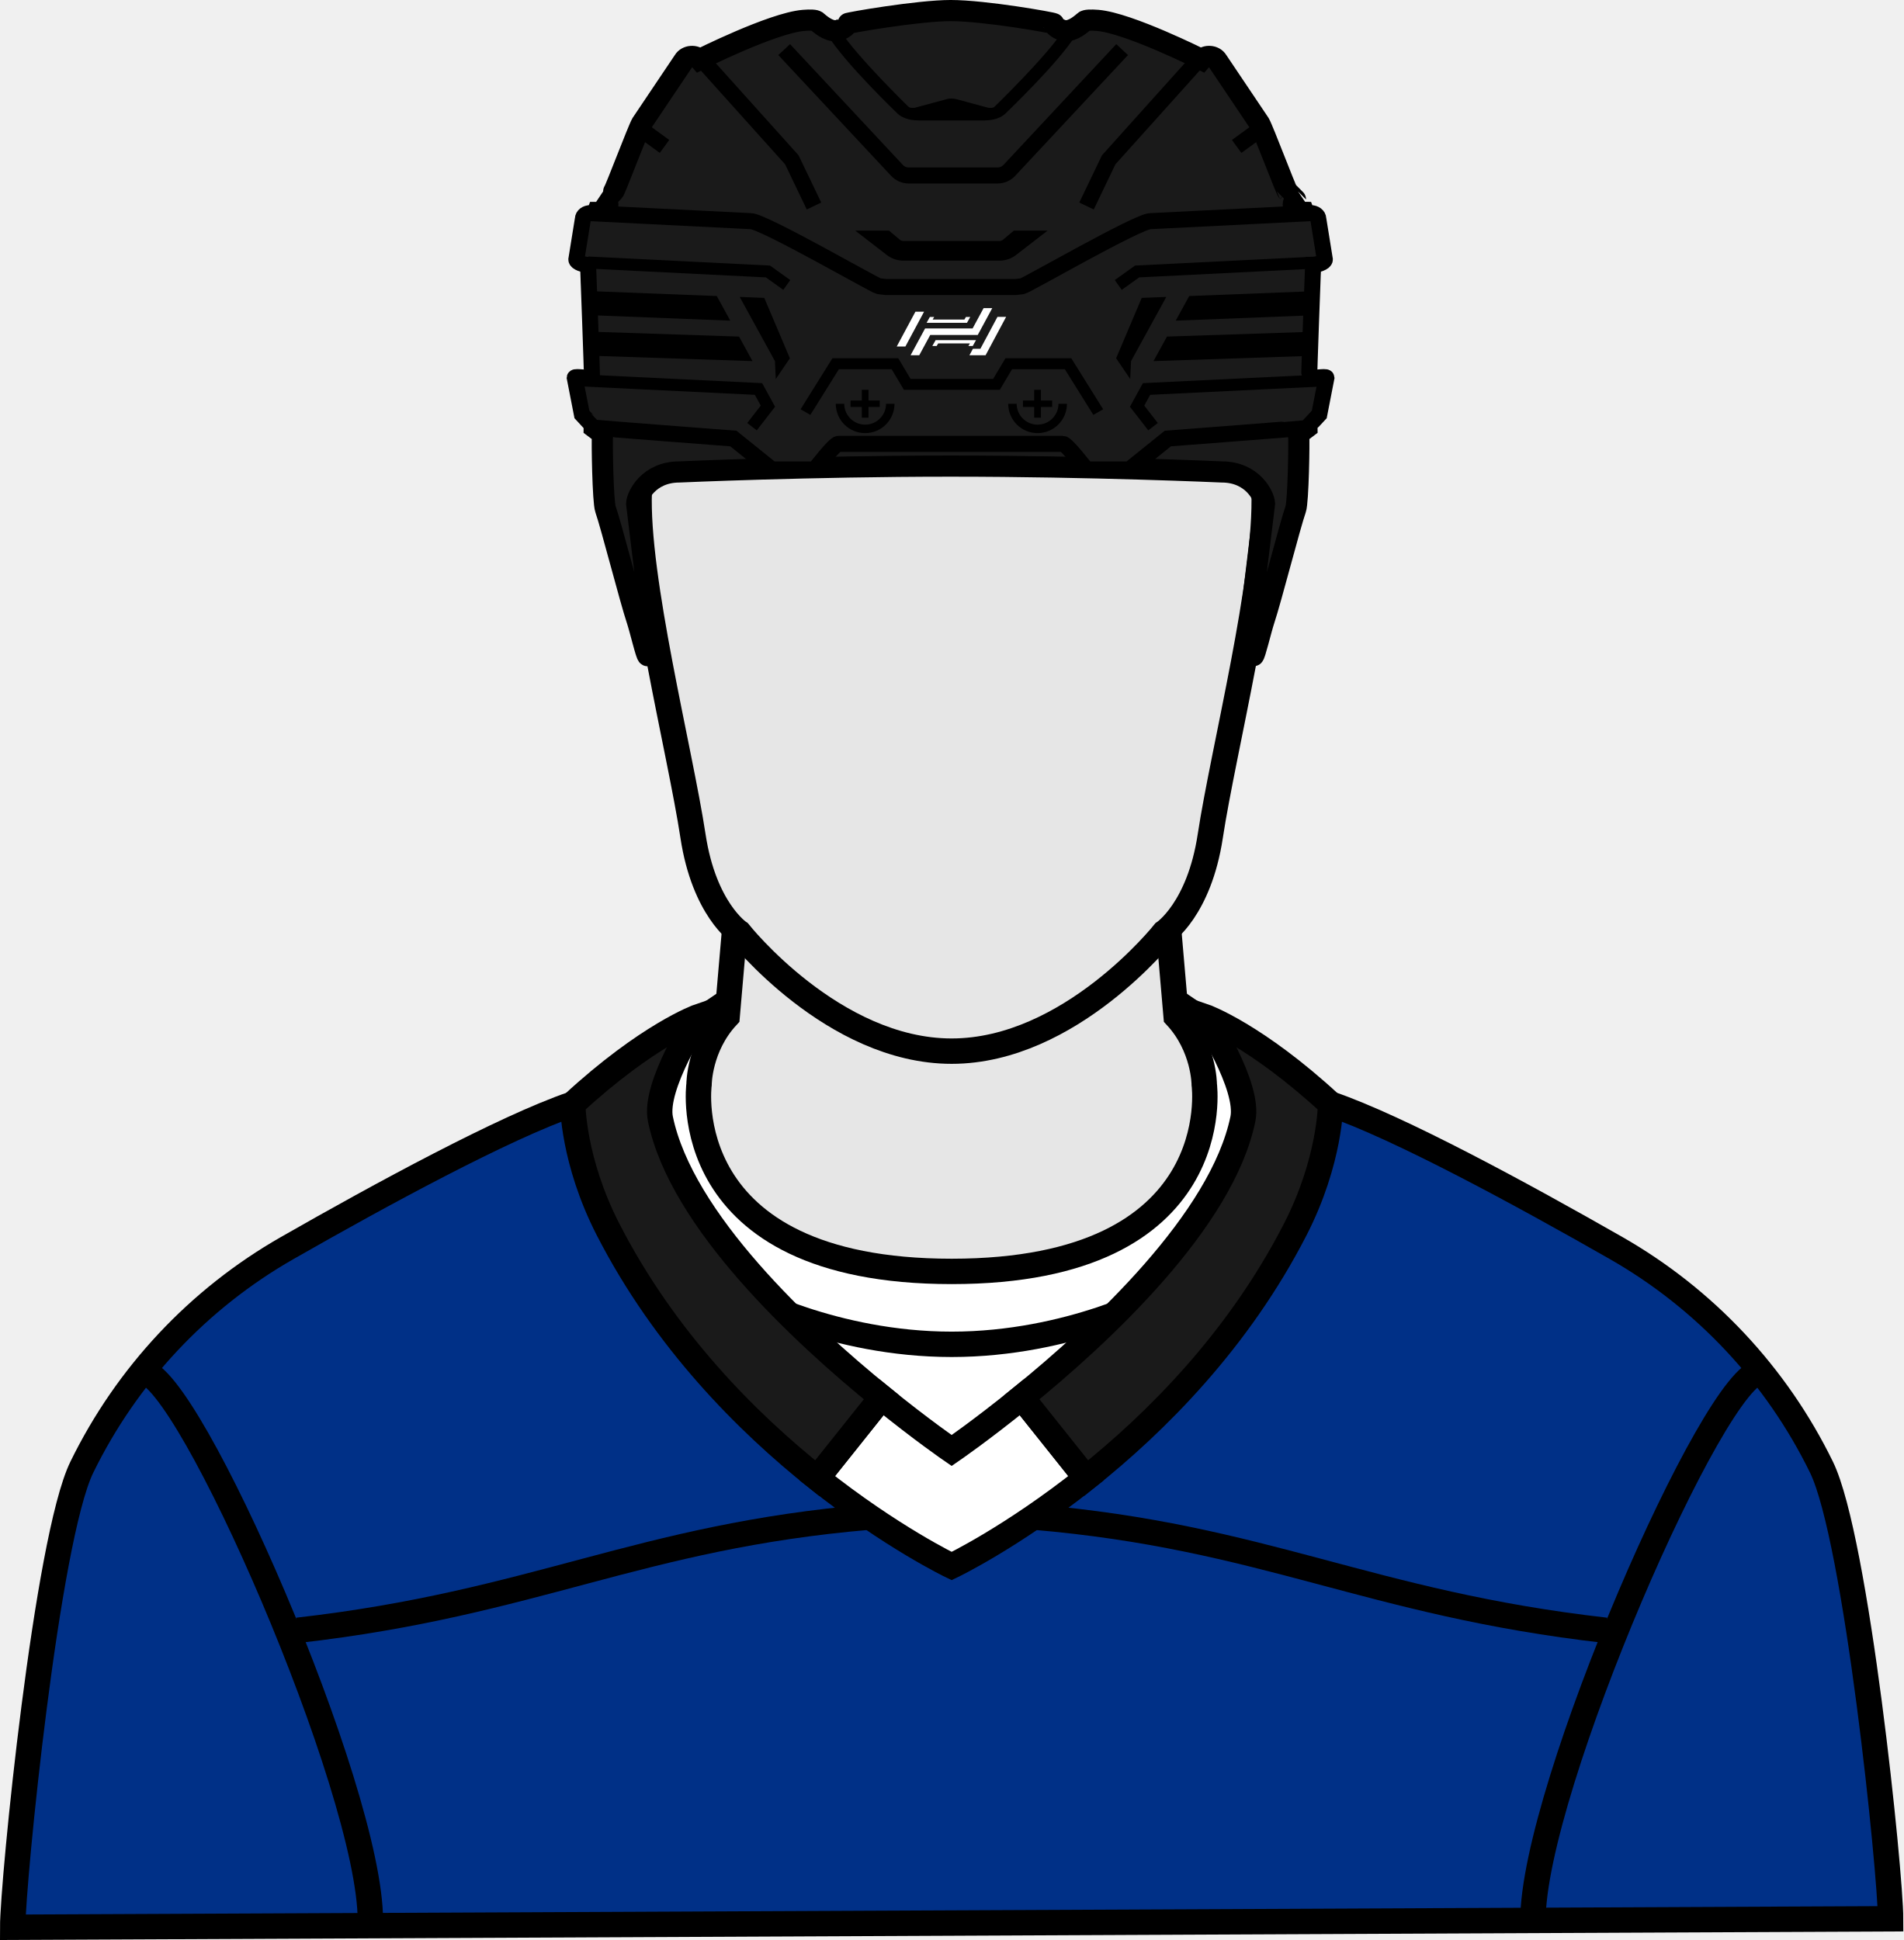
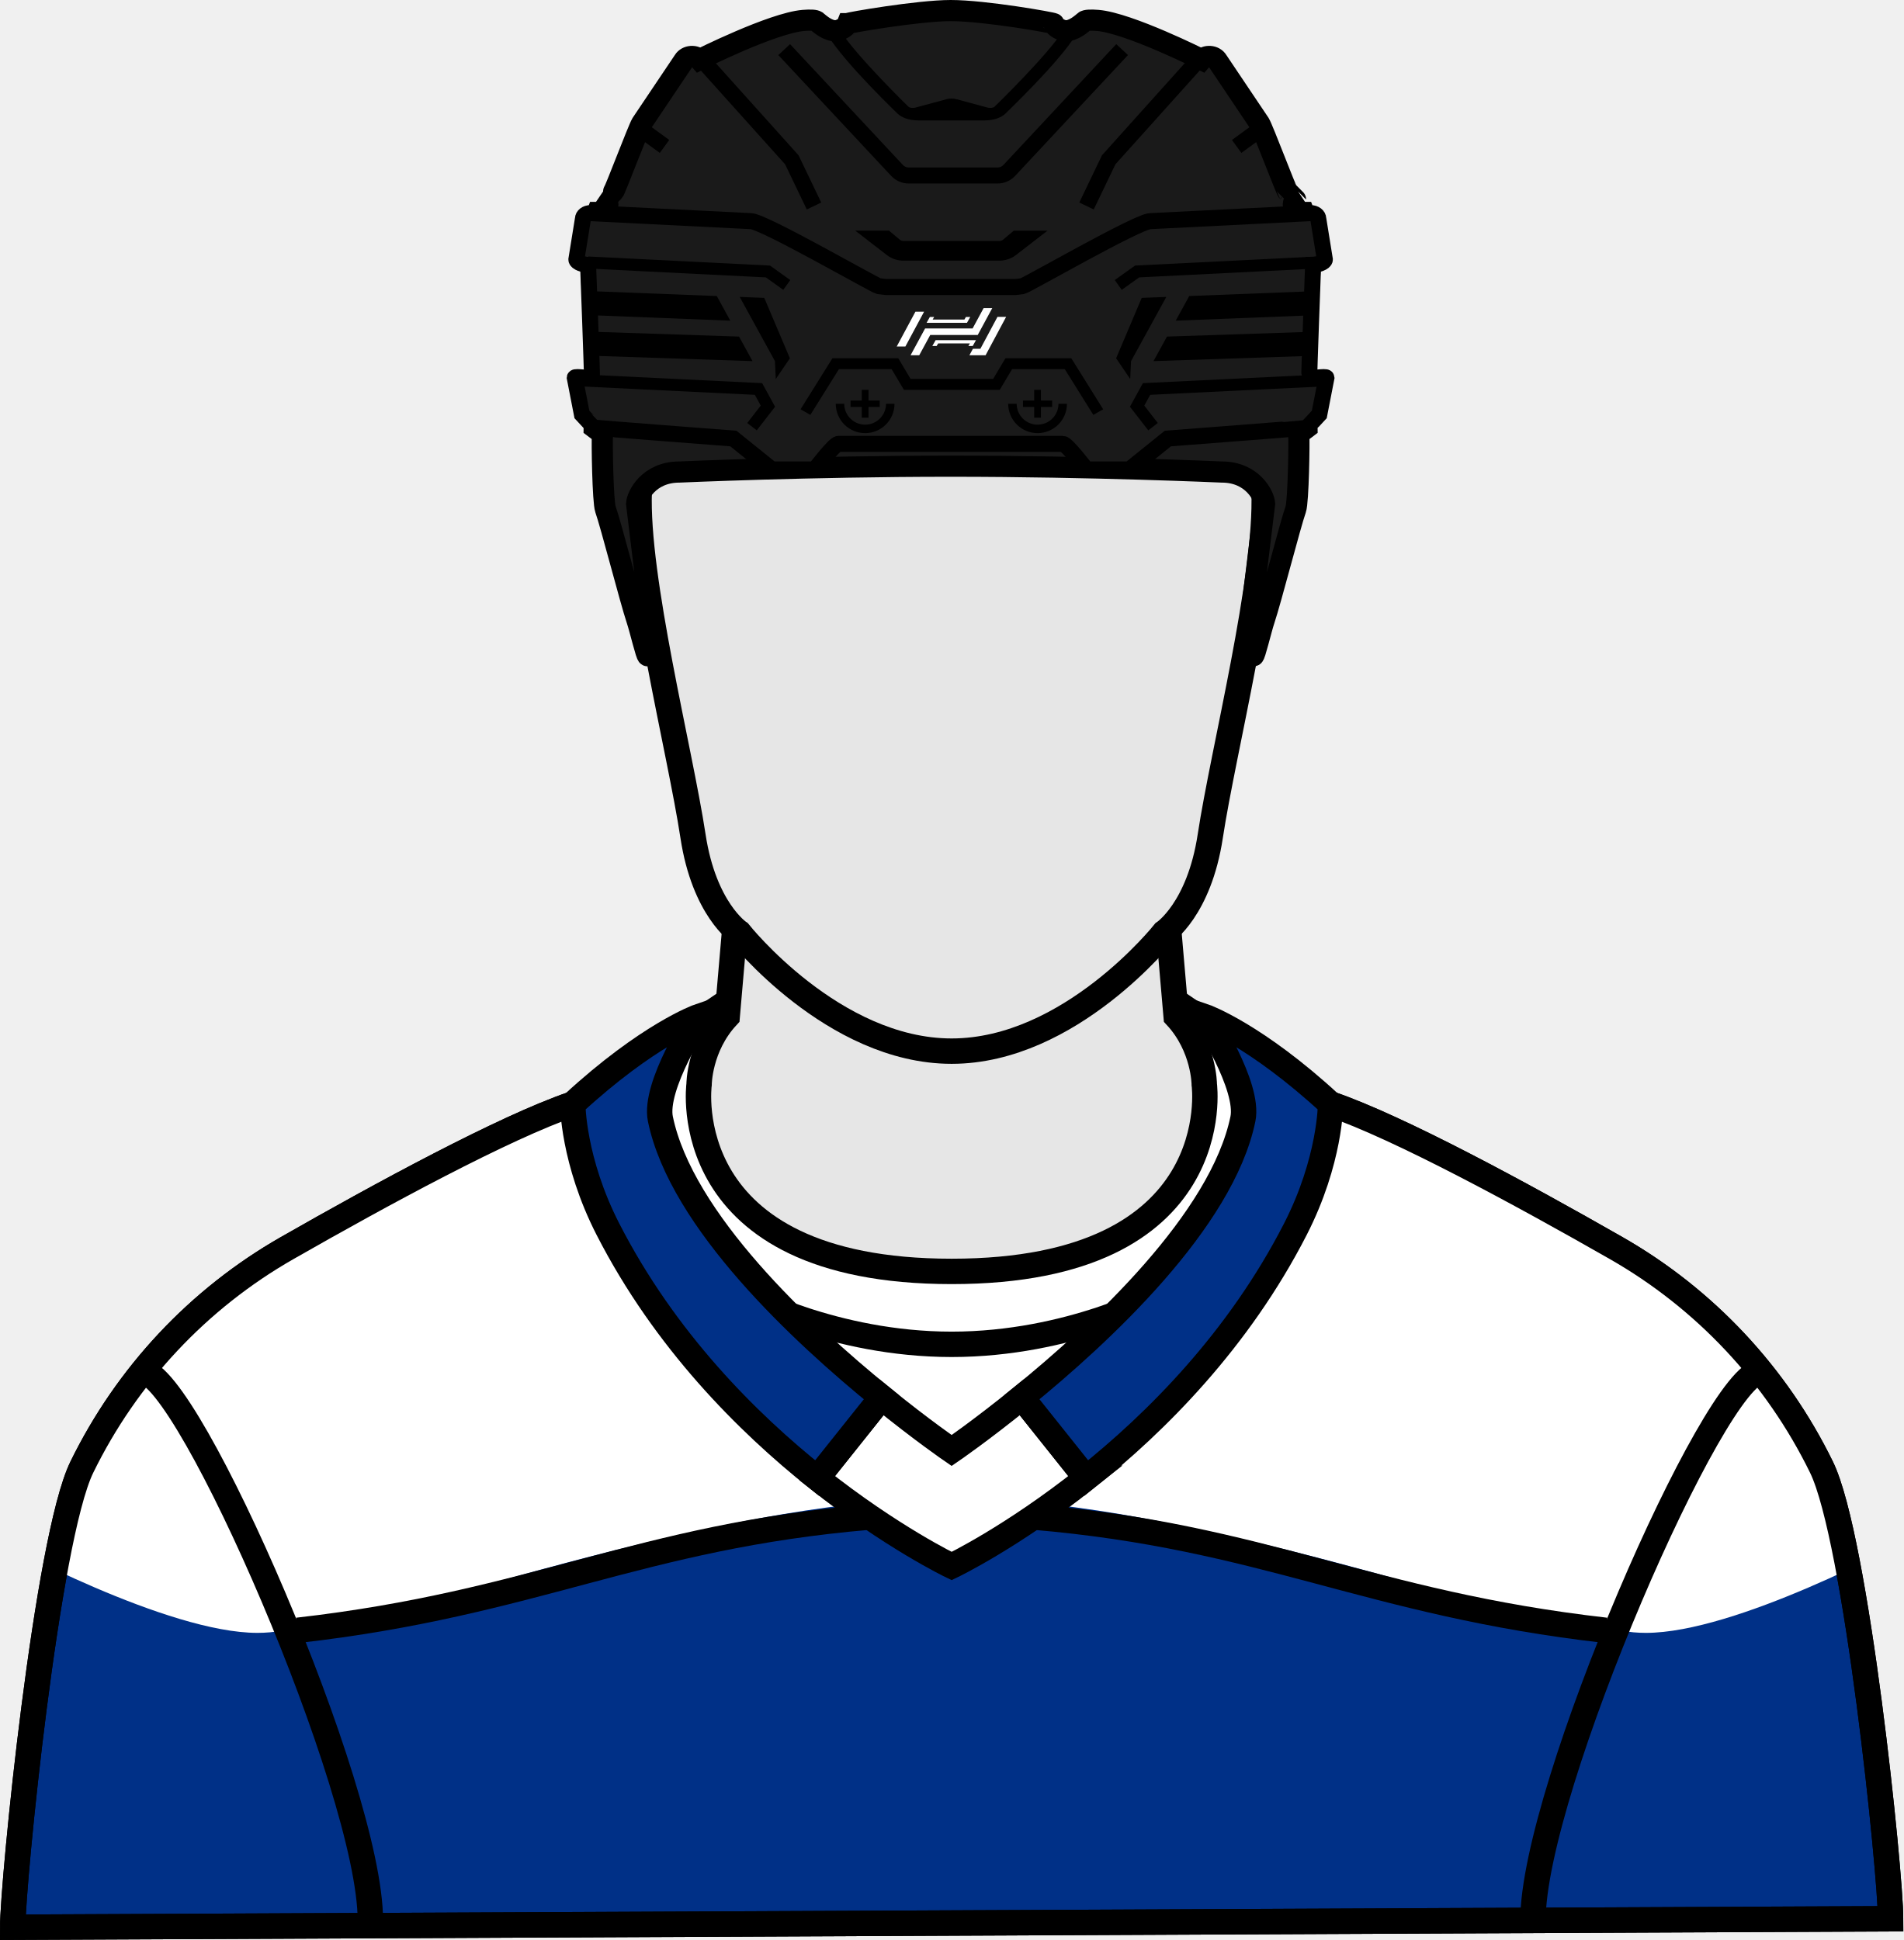
- <svg xmlns="http://www.w3.org/2000/svg" id="Layer_2" data-name="Layer 2" viewBox="0 0 2248.41 2292.33">
+ <svg xmlns="http://www.w3.org/2000/svg" id="Layer_2" data-name="Layer 2" viewBox="0 0 912.17 929.99">
  <defs>
    <style>
      .cls-1 {
-         fill: #e6e6e6;
+         stroke: #ff0;
+         stroke-width: .41px;
      }

-       .cls-1, .cls-2, .cls-3, .cls-4, .cls-5, .cls-6, .cls-7, .cls-8, .cls-9, .cls-10, .cls-11 {
+       .cls-1, .cls-2, .cls-3, .cls-4, .cls-5, .cls-6 {
+         fill: none;
+       }
+ 
+       .cls-1, .cls-2, .cls-7, .cls-4, .cls-5, .cls-8, .cls-6, .cls-9, .cls-10, .cls-11 {
        stroke-miterlimit: 10;
      }

-       .cls-1, .cls-3, .cls-4, .cls-5, .cls-6, .cls-7, .cls-8, .cls-9, .cls-10, .cls-11 {
-         stroke: #000;
+       .cls-2 {
+         stroke-width: 4.06px;
      }

-       .cls-1, .cls-3, .cls-4, .cls-7, .cls-11 {
-         stroke-width: 30px;
+       .cls-2, .cls-7, .cls-4, .cls-5, .cls-8, .cls-6, .cls-9, .cls-10, .cls-11 {
+         stroke: #000;
      }

      .cls-12, .cls-11 {
        fill: #fff;
      }

-       .cls-2 {
-         stroke: #ff0;
-       }
- 
-       .cls-2, .cls-13, .cls-6, .cls-7, .cls-8, .cls-9 {
-         fill: none;
-       }
- 
-       .cls-3 {
+       .cls-7 {
        fill: #003087;
      }

-       .cls-4, .cls-5, .cls-10 {
+       .cls-7, .cls-4, .cls-9, .cls-11 {
+         stroke-width: 12.17px;
+       }
+ 
+       .cls-5 {
+         stroke-width: 5.76px;
+       }
+ 
+       .cls-8, .cls-6 {
+         stroke-width: 7.68px;
+       }
+ 
+       .cls-8, .cls-10 {
        fill: #1a1a1a;
      }

-       .cls-5 {
-         stroke-width: 25px;
+       .cls-9 {
+         fill: #e6e6e6;
      }

-       .cls-6 {
-         stroke-width: 10px;
+       .cls-10 {
+         stroke-width: 10.14px;
      }

-       .cls-8 {
-         stroke-width: 14.2px;
-       }
- 
-       .cls-9, .cls-10 {
-         stroke-width: 18.94px;
+       .cls-13 {
+         clip-path: url(#clippath);
      }
    </style>
+     <clipPath id="clippath">
+       <path class="cls-4" d="M637.68,529.24c32.92,11.3,91.77,43.28,136.87,69.05,42.59,24.33,76.84,60.93,98.39,104.99,16.86,34.47,33.15,195.06,33.15,216.53l-900,4.06c0-21.47,16.3-186.12,33.15-220.59,21.55-44.06,55.8-80.66,98.39-104.99,45.1-25.77,103.95-57.75,136.87-69.05l19.71,11.26,54.3,98.54,107.59,87.28,121.07-99.95,42.23-97.13h18.3Z" />
+     </clipPath>
  </defs>
-   <g id="Layer_1-2" data-name="Layer 1">
+   <g id="Layer_2-2" data-name="Layer 2">
    <g id="WKHS">
      <g>
-         <path class="cls-3" d="M1571.82,1304.53c81.15,27.86,226.2,106.69,337.37,170.21,104.97,59.97,189.4,150.19,242.51,258.8,41.55,84.97,81.71,480.8,81.71,533.73l-2218.41,10c0-52.93,40.17-458.76,81.72-543.73,53.11-108.61,137.53-198.83,242.51-258.8,111.17-63.52,256.22-142.35,337.36-170.21l48.58,27.76,133.84,242.89,265.2,215.13,298.42-246.36,104.09-239.42h45.11Z" />
+         <path class="cls-7" d="M637.68,529.24c32.92,11.3,91.77,43.28,136.87,69.05,42.59,24.33,76.84,60.93,98.39,104.99,16.86,34.47,33.15,195.06,33.15,216.53l-900,4.06c0-21.47,16.3-186.12,33.15-220.59,21.55-44.06,55.8-80.66,98.39-104.99,45.1-25.77,103.95-57.75,136.87-69.05l19.71,11.26,54.3,98.54,107.59,87.28,121.07-99.95,42.23-97.13h18.3Z" />
        <g>
-           <path class="cls-7" d="M2080.24,1620.91c-53.67,0-269.35,493.35-269.35,648.36" />
-           <path class="cls-7" d="M1220.86,1792.57c273.48,23.19,394.92,101.84,676.07,133.84" />
-           <path class="cls-7" d="M168.18,1620.91c53.67,0,269.35,493.35,269.35,648.36" />
-           <path class="cls-7" d="M1027.56,1792.57c-273.48,23.19-394.92,101.84-676.07,133.84" />
+           <g class="cls-13">
+             <path class="cls-12" d="M788.82,782.76c-4.09,0-7.96-.35-11.5-1.05-30.08-5.89-65.64-12.88-103.3-23.45-58.93-16.54-125.67-33.29-179.7-38.02h-76.47c-54.03,4.73-120.77,21.47-179.7,38.02-37.65,10.57-73.22,17.56-103.3,23.45-3.54.7-7.41,1.05-11.5,1.05-43,0-121.3-42.26-130.09-47.08l-22.12-12.13,99.93-147.94,221.33-126.27h327.37l221.33,126.27,99.93,147.94-22.12,12.13c-8.79,4.82-87.09,47.08-130.09,47.08Z" />
+           </g>
+           <path class="cls-4" d="M637.68,529.24c32.92,11.3,91.77,43.28,136.87,69.05,42.59,24.33,76.84,60.93,98.39,104.99,16.86,34.47,33.15,195.06,33.15,216.53l-900,4.06c0-21.47,16.3-186.12,33.15-220.59,21.55-44.06,55.8-80.66,98.39-104.99,45.1-25.77,103.95-57.75,136.87-69.05l19.71,11.26,54.3,98.54,107.59,87.28,121.07-99.95,42.23-97.13h18.3Z" />
        </g>
-         <polygon class="cls-11" points="877.85 1530.07 1124.21 1760.81 1370.57 1530.07 877.85 1530.07" />
-         <path class="cls-11" d="M1283.1,1746.61c-87.82,69.88-158.89,103.85-158.89,103.85,0,0-71.08-33.98-158.9-103.85l76.12-95.45c47.79,38.8,82.78,62.81,82.78,62.81,0,0,34.99-24.01,82.77-62.81l76.12,95.45Z" />
-         <path class="cls-2" d="M825.8,1201.02h0" />
-         <path class="cls-2" d="M1422.63,1201.03h-.01" />
-         <path class="cls-11" d="M1387.46,1182.39l25.15,17.1c10.41,7.08,19.23,16.26,25.88,26.94l55.85,89.65-71.7,148.05-52.06,65.93s-106.85,58.41-246.36,58.41c-139.52,0-246.36-58.41-246.36-58.41l-52.06-65.93-71.7-148.05,55.85-89.65c6.66-10.69,15.47-19.86,25.88-26.94l25.15-17.1" />
-         <path class="cls-4" d="M1041.43,1651.16l-76.12,95.45c-82.61-65.72-180.03-163.2-247.08-294.03-41.64-81.26-41.64-148.05-41.64-148.05,88.65-81.77,148.27-103.18,149.2-103.5-.77,1.18-53.72,82.1-45.64,121.19,24.83,120.09,167.63,252.9,261.28,328.94Z" />
-         <path class="cls-4" d="M1571.82,1304.53s0,66.79-41.64,148.05c-67.05,130.84-164.47,228.31-247.08,294.03l-76.12-95.45c93.65-76.03,236.45-208.84,261.28-328.94,8.08-39.09-44.86-120.01-45.63-121.19.93.32,60.54,21.73,149.19,103.5Z" />
-         <path class="cls-1" d="M1379.01,1080.69l10.39,120.33c33.21,35.84,33.21,80.37,33.21,80.37,0,0,30.07,220.92-298.41,220.92-328.48,0-298.41-220.92-298.41-220.92,0,0,0-44.53,33.21-80.37l10.39-120.33" />
-         <path class="cls-1" d="M1124.19,1242.05c140.16,0,251.08-140.17,251.08-140.17,0,0,41.3-27.38,54.44-113.88,15.48-101.9,67.43-304.36,63.51-407.36-2.71-71.4-14.81-227.99-65.7-278.14-56.22-55.4-246.39-87.6-303.33-87.6-56.94,0-247.11,32.2-303.33,87.6-50.89,50.15-62.99,206.74-65.7,278.14-3.92,103,48.03,305.46,63.51,407.36,13.14,86.51,54.44,113.88,54.44,113.88,0,0,110.91,140.17,251.08,140.17Z" />
+         <g>
+           <path class="cls-4" d="M843.95,657.59c-21.77,0-109.27,200.15-109.27,263.04" />
+           <path class="cls-4" d="M495.3,727.24c110.95,9.41,160.22,41.32,274.28,54.3" />
+           <path class="cls-4" d="M68.23,657.59c21.77,0,109.27,200.15,109.27,263.04" />
+           <path class="cls-4" d="M416.88,727.24c-110.95,9.41-160.22,41.32-274.28,54.3" />
+         </g>
+         <polygon class="cls-11" points="356.14 620.74 456.09 714.35 556.04 620.74 356.14 620.74" />
+         <path class="cls-11" d="M520.55,708.59c-35.63,28.35-64.46,42.13-64.46,42.13,0,0-28.84-13.79-64.47-42.13l30.88-38.72c19.39,15.74,33.58,25.48,33.58,25.48,0,0,14.2-9.74,33.58-25.48l30.88,38.72Z" />
+         <path class="cls-1" d="M335.02,487.25h0" />
+         <path class="cls-1" d="M577.16,487.25h0" />
+         <path class="cls-11" d="M562.89,479.69l10.2,6.94c4.22,2.87,7.8,6.6,10.5,10.93l22.66,36.37-29.09,60.06-21.12,26.75s-43.35,23.7-99.95,23.7c-56.6,0-99.95-23.7-99.95-23.7l-21.12-26.75-29.09-60.06,22.66-36.37c2.7-4.34,6.28-8.06,10.5-10.93l10.2-6.94" />
+         <path class="cls-7" d="M422.5,669.87l-30.88,38.72c-33.51-26.66-73.04-66.21-100.24-119.29-16.89-32.97-16.89-60.06-16.89-60.06,35.96-33.17,60.15-41.86,60.53-41.99-.31.48-21.79,33.31-18.52,49.17,10.07,48.72,68.01,102.6,106,133.45Z" />
+         <path class="cls-7" d="M637.68,529.24s0,27.1-16.89,60.06c-27.2,53.08-66.72,92.62-100.24,119.29l-30.88-38.72c37.99-30.84,95.93-84.73,106-133.45,3.28-15.86-18.2-48.69-18.51-49.17.38.13,24.56,8.82,60.53,41.99Z" />
+         <path class="cls-9" d="M559.46,438.43l4.22,48.82c13.47,14.54,13.48,32.61,13.48,32.61,0,0,12.2,89.62-121.06,89.62-133.26,0-121.06-89.62-121.06-89.62,0,0,0-18.07,13.48-32.61l4.22-48.82" />
+         <path class="cls-9" d="M456.08,503.89c56.86,0,101.86-56.86,101.86-56.86,0,0,16.76-11.11,22.09-46.2,6.28-41.34,27.36-123.48,25.77-165.26-1.1-28.97-6.01-92.49-26.66-112.84-22.81-22.48-99.96-35.54-123.06-35.54-23.1,0-100.25,13.06-123.06,35.54-20.65,20.35-25.55,83.88-26.66,112.84-1.59,41.78,19.49,123.92,25.77,165.26,5.33,35.1,22.09,46.2,22.09,46.2,0,0,45,56.86,101.86,56.86Z" />
      </g>
      <g>
-         <path class="cls-5" d="M1001.03,27.96c-1.17,2.92-4.02,5.52-9.63,7.58-.28.12-.61.24-.89.32-4.16,1.18-8.65.28-13.18-1.93-.51-.24-.98-.51-1.5-.79-.47-.2-.89-.47-1.35-.75-.47-.28-.94-.55-1.4-.87-.47-.28-.89-.59-1.36-.91-.42-.28-.79-.55-1.21-.87-.51-.36-1.03-.75-1.5-1.14-.47-.36-.93-.71-1.36-1.07-.89-.71-1.78-1.46-2.66-2.25v-.08c-1.73-1.54-7.52-1.78-15.8-1.1-36.78,3.08-122.88,46.32-122.88,46.32-4.86-5.56-14.91-4.81-18.55,1.34l-49.87,74.23c-4.11,6.95-31.08,78.5-32.9,80.2,0,0-9.47,9.47-9.47,9.51.33.39,2.15,2.84,2.38,4.06,1.96,10.93-10.75,11.25-12.24,11.25,0,0-17.35,44.76-12.77,44.76h4.38s6.28,127.44,6,130.64l-1.32,78.88,9.77,7.38c-.75,9.17.45,80.31,3.56,89.01,6.38,17.85,29.25,107.11,37.28,131.1,3.56,10.65,11.18,43.02,12.61,41.99l.47-.36c4.35-3.08,6.82-7.58,6.73-12.31l-20.29-166.99c.33-8.92,14.05-37.45,50.55-37.45,0,0,154.13-6.91,318.96-6.91h.76s0,0,0,0h.76s.19,0,.19,0h-3.23s.19,0,.19,0h1.52-.37s.19,0,.19,0h.57s0,0,0,0h.19s0,0,0,0h.76s-3.23,0-3.23,0h.19s.57,0,.57,0h.19s0,0,0,0h.57s.19,0,.19,0h2.67s.19,0,.19,0h.57s0,0,0,0h.76s.19,0,.19,0h-3.23s.19,0,.19,0h1.52-.37s.19,0,.19,0h.57s0,0,0,0h.19s0,0,0,0h.76s-3.23,0-3.23,0h.19s.57,0,.57,0h.19s0,0,0,0h.57s.19,0,.19,0c164.83,0,318.96,6.91,318.96,6.91,36.5,0,50.23,28.53,50.55,37.45l-20.29,166.99c-.09,4.74,2.38,9.23,6.73,12.31l.47.36c1.43,1.03,9.05-31.34,12.61-41.99,8.03-23.99,30.9-113.25,37.28-131.1,3.11-8.71,4.31-79.84,3.56-89.01l9.77-7.38-1.32-78.88c-.28-3.2,6-130.65,6-130.65h4.38c4.58,0-12.77-44.76-12.77-44.76-1.5,0-14.21-.32-12.24-11.25.23-1.22,2.06-3.67,2.38-4.06,0-.04-9.47-9.51-9.47-9.51-1.82-1.7-28.79-73.26-32.9-80.2l-49.87-74.23c-3.65-6.16-13.69-6.91-18.55-1.34,0,0-86.1-43.24-122.88-46.32-8.27-.67-14.07-.43-15.8,1.1v.08c-.89.79-1.78,1.54-2.66,2.25-.42.36-.89.71-1.36,1.07-.47.39-.98.79-1.5,1.14-.42.32-.79.59-1.21.87-.47.32-.89.63-1.36.91-.47.32-.93.59-1.4.87-.47.28-.89.55-1.35.75-.51.28-.98.55-1.5.79-4.53,2.21-9.02,3.12-13.18,1.93-.28-.08-.61-.2-.89-.32-5.61-2.05-8.46-4.66-9.63-7.58-.42-1.07-81.27-15.46-121.91-15.46-37.96,0-121.49,14.39-121.91,15.46Z" />
-         <path class="cls-10" d="M990.27,524.5c-4.55,0-27.65,30.22-27.65,30.22h-50.9l-45.38-36.55s-163.57-12.49-164.37-12.88c-.29-.11-14.54-15.56-14.54-15.56l-8.47-43.46c.22-2.12,19.05,1.57,20.29-.32.44-.73-4.54-132.91-4.54-132.91-4.6,0-13.86-2.85-13.86-6.36l7.76-48.13c0-3.7,3.92-6.7,8.76-6.7l189.56,9.47c14.6,0,145.6,75.55,151.08,76.84l8.39,1h153.1s8.39-1,8.39-1c5.47-1.28,136.48-76.84,151.08-76.84l189.56-9.47c4.84,0,8.76,3,8.76,6.7l7.76,48.13c0,3.52-9.27,6.36-13.86,6.36,0,0-4.98,132.18-4.54,132.91,1.24,1.9,20.07-1.8,20.29.32l-8.47,43.46s-14.25,15.45-14.54,15.56c-.8.39-164.37,12.88-164.37,12.88l-45.38,36.55h-50.9s-23.11-30.22-27.65-30.22h-265.34Z" />
+         <path class="cls-10" d="M406.11,11.34c-.47,1.18-1.63,2.24-3.91,3.07-.11.05-.25.1-.36.13-1.69.48-3.51.11-5.35-.78-.21-.1-.4-.21-.61-.32-.19-.08-.36-.19-.55-.3-.19-.11-.38-.22-.57-.35-.19-.11-.36-.24-.55-.37-.17-.11-.32-.22-.49-.35-.21-.14-.42-.3-.61-.46-.19-.14-.38-.29-.55-.43-.36-.29-.72-.59-1.08-.91v-.03c-.7-.62-3.05-.72-6.41-.45-14.92,1.25-49.85,18.79-49.85,18.79-1.97-2.26-6.05-1.95-7.53.54l-20.23,30.12c-1.67,2.82-12.61,31.85-13.35,32.54,0,0-3.84,3.84-3.84,3.86.13.16.87,1.15.97,1.65.8,4.43-4.36,4.56-4.97,4.56,0,0-7.04,18.16-5.18,18.16h1.78s2.55,51.7,2.43,53l-.53,32,3.96,3c-.31,3.72.18,32.58,1.44,36.11,2.59,7.24,11.87,43.45,15.12,53.19,1.45,4.32,4.53,17.45,5.12,17.04l.19-.14c1.76-1.25,2.77-3.07,2.73-4.99l-8.23-67.75c.13-3.62,5.7-15.19,20.51-15.19,0,0,62.53-2.8,129.4-2.8h.31s0,0,0,0h.31s.08,0,.08,0h-1.31s.08,0,.08,0h.62-.15s.08,0,.08,0h.23s0,0,0,0h.08s0,0,0,0h.31s-1.31,0-1.31,0h.08s.23,0,.23,0h.08s0,0,0,0h.23s.08,0,.08,0h1.08s.08,0,.08,0h.23s0,0,0,0h.31s.08,0,.08,0h-1.31s.08,0,.08,0h.62-.15s.08,0,.08,0h.23s0,0,0,0h.08s0,0,0,0h.31s-1.31,0-1.31,0h.08s.23,0,.23,0h.08s0,0,0,0h.23s.08,0,.08,0c66.87,0,129.4,2.8,129.4,2.8,14.81,0,20.38,11.58,20.51,15.19l-8.23,67.75c-.04,1.92.97,3.75,2.73,4.99l.19.14c.58.42,3.67-12.71,5.12-17.04,3.26-9.73,12.54-45.95,15.12-53.19,1.26-3.53,1.75-32.39,1.44-36.11l3.96-3-.53-32c-.11-1.3,2.43-53,2.43-53h1.78c1.86,0-5.18-18.16-5.18-18.16-.61,0-5.76-.13-4.97-4.56.09-.5.83-1.49.97-1.65,0-.02-3.84-3.86-3.84-3.86-.74-.69-11.68-29.72-13.35-32.54l-20.23-30.12c-1.48-2.5-5.56-2.8-7.53-.54,0,0-34.93-17.54-49.85-18.79-3.36-.27-5.71-.18-6.41.45v.03c-.36.32-.72.62-1.08.91-.17.14-.36.29-.55.43-.19.16-.4.32-.61.46-.17.13-.32.24-.49.35-.19.13-.36.26-.55.37-.19.13-.38.24-.57.35-.19.11-.36.22-.55.3-.21.11-.4.22-.61.32-1.84.9-3.66,1.26-5.35.78-.11-.03-.25-.08-.36-.13-2.28-.83-3.43-1.89-3.91-3.07-.17-.43-32.97-6.27-49.46-6.27-15.4,0-49.29,5.84-49.46,6.27Z" />
+         <path class="cls-8" d="M401.75,212.79c-1.84,0-11.22,12.26-11.22,12.26h-20.65l-18.41-14.83s-66.36-5.07-66.68-5.23c-.12-.05-5.9-6.31-5.9-6.31l-3.43-17.63c.09-.86,7.73.64,8.23-.13.18-.29-1.84-53.92-1.84-53.92-1.86,0-5.62-1.15-5.62-2.58l3.15-19.53c0-1.5,1.59-2.72,3.55-2.72l76.91,3.84c5.92,0,59.07,30.65,61.29,31.17l3.4.41h62.11s3.4-.41,3.4-.41c2.22-.52,55.37-31.17,61.29-31.17l76.91-3.84c1.96,0,3.55,1.22,3.55,2.72l3.15,19.53c0,1.43-3.76,2.58-5.62,2.58,0,0-2.02,53.63-1.84,53.92.5.77,8.14-.73,8.23.13l-3.43,17.63s-5.78,6.27-5.9,6.31c-.33.16-66.68,5.23-66.68,5.23l-18.41,14.83h-20.65s-9.37-12.26-11.22-12.26h-107.65Z" />
        <g id="Logos">
          <g id="White">
-             <polygon class="cls-12" points="1069.55 409.45 1091.62 368.32 1081.4 368.32 1059.32 409.45 1069.55 409.45" />
-             <polygon class="cls-12" points="1178.31 374.44 1158.16 412.11 1149.34 412.11 1145.2 419.78 1164.28 419.78 1188.54 374.44 1178.31 374.44" />
-             <polygon class="cls-12" points="1172.17 364.1 1161.94 364.1 1148.96 388.1 1092.83 388.1 1075.69 419.78 1085.92 419.78 1098.92 395.78 1155.03 395.78 1155.04 395.78 1172.17 364.1" />
-             <polygon class="cls-12" points="1106.5 408.84 1108.3 405.76 1145.79 405.76 1143.98 408.84 1149.1 408.84 1152.97 401.92 1105.25 401.92 1101.38 408.84 1106.5 408.84" />
-             <polygon class="cls-12" points="1141.06 374.53 1139.25 377.61 1101.77 377.61 1103.57 374.53 1098.45 374.53 1094.59 381.45 1142.3 381.45 1146.17 374.53 1141.06 374.53" />
+             <polygon class="cls-12" points="433.91 166.11 442.87 149.43 438.72 149.43 429.76 166.11 433.91 166.11" />
+             <polygon class="cls-12" points="478.04 151.91 469.86 167.19 466.28 167.19 464.6 170.3 472.35 170.3 482.19 151.91 478.04 151.91" />
+             <polygon class="cls-12" points="475.54 147.71 471.4 147.71 466.13 157.45 443.36 157.45 436.4 170.3 440.55 170.3 445.83 160.57 468.59 160.57 468.59 160.57 475.54 147.71" />
+             <polygon class="cls-12" points="448.9 165.86 449.63 164.61 464.84 164.61 464.11 165.86 466.18 165.86 467.75 163.06 448.4 163.06 446.83 165.86 448.9 165.86" />
+             <polygon class="cls-12" points="462.92 151.95 462.19 153.2 446.98 153.2 447.71 151.95 445.64 151.95 444.07 154.75 463.43 154.75 465 151.95 462.92 151.95" />
          </g>
        </g>
-         <path d="M1124.28,142.25h39.3c9.91,0,19.1-3.06,24.24-8.11,18.44-18.09,78.95-76.9,90.59-106.62,0,0-18.79,2.92-22.44,8.59-19.45,30.27-81.07,89.95-81.07,89.95-1.96,1.76-5.52,1.6-7.83,1.2l-36.55-9.89c-1.98-.62-4.06-.93-6.14-.95h-.76c-2.08.02-4.16.33-6.14.95l-36.55,9.89c-2.32.4-5.87.55-7.83-1.2,0,0-61.25-59.62-80.51-89.83-3.59-5.63-22.35-8.51-22.35-8.51,11.63,29.72,71.49,88.33,89.93,106.42,5.14,5.04,14.32,8.11,24.24,8.11h39.3" />
-         <path d="M1084.98,142.25h78.61s-2.37-5.23-2.37-5.23c-.39-.67-28.27-8.09-35.04-9.57-1.01-.22-2.02-.22-3.04,0-6.86,1.47-35.43,8.74-35.78,9.57l-2.37,5.23Z" />
-         <path class="cls-13" d="M1430.47,66.79s5.23.54,7.84,4.95l-155.87,106.45c24.31-45.24,99.76-101.14,112.75-113.9,1.05-1.03,2.63-1.52,4.22-1.31l31.06,3.82Z" />
-         <path class="cls-13" d="M818.26,66.79s-5.23.54-7.84,4.95l155.87,106.45c-24.31-45.24-99.76-101.14-112.75-113.9-1.05-1.03-2.63-1.52-4.22-1.31l-31.06,3.82Z" />
-         <path d="M1197.62,272.54l-12.86,10.85c-1.18.86-2.64,1.34-4.13,1.34h-113.38c-1.49,0-2.96-.48-4.14-1.34l-12.86-10.85h-39.91l37.92,29.27c5.41,3.98,12.15,6.18,18.98,6.18h113.38c6.83,0,13.57-2.19,18.98-6.17l37.92-29.28h-39.91Z" />
-         <polygon points="1039.24 473.28 1025.99 473.28 1025.99 460.61 1018.03 460.61 1018.03 473.28 1004.78 473.28 1004.78 480.88 1018.03 480.88 1018.03 493.55 1025.99 493.55 1025.99 480.88 1039.24 480.88 1039.24 473.28" />
-         <polygon points="1242.93 473.28 1229.67 473.28 1229.67 460.61 1221.72 460.61 1221.72 473.28 1208.46 473.28 1208.46 480.88 1221.72 480.88 1221.72 493.55 1229.67 493.55 1229.67 480.88 1242.93 480.88 1242.93 473.28" />
-         <path d="M1291.59,490.23l-33.71-53.98h-62.3l-14.51,24.37h-113.25l-14.51-24.37h-62.3l-33.71,53.98-11.59-6.61,37.64-60.28h77.81l14.51,24.37h97.55l14.51-24.37h77.81l37.64,60.28-11.59,6.61Z" />
+         <path d="M456.12,57.71h15.95c4.02,0,7.75-1.24,9.83-3.29,7.48-7.34,32.03-31.2,36.75-43.26,0,0-7.62,1.19-9.1,3.49-7.89,12.28-32.89,36.49-32.89,36.49-.8.71-2.24.65-3.18.49l-14.83-4.01c-.8-.25-1.65-.38-2.49-.38h-.31c-.84,0-1.69.13-2.49.38l-14.83,4.01c-.94.16-2.38.22-3.18-.49,0,0-24.85-24.19-32.66-36.44-1.46-2.28-9.07-3.45-9.07-3.45,4.72,12.06,29,35.83,36.48,43.17,2.09,2.05,5.81,3.29,9.83,3.29h15.95" />
+         <path d="M440.17,57.71h31.89s-.96-2.12-.96-2.12c-.16-.27-11.47-3.28-14.22-3.88-.41-.09-.82-.09-1.23,0-2.78.6-14.38,3.54-14.52,3.88l-.96,2.12Z" />
+         <path class="cls-3" d="M580.33,27.1s2.12.22,3.18,2.01l-63.23,43.19c9.86-18.35,40.47-41.03,45.74-46.21.43-.42,1.07-.61,1.71-.53l12.6,1.55Z" />
+         <path class="cls-3" d="M331.96,27.1s-2.12.22-3.18,2.01l63.23,43.19c-9.86-18.35-40.47-41.03-45.74-46.21-.43-.42-1.07-.61-1.71-.53l-12.6,1.55Z" />
+         <path d="M485.87,110.57l-5.22,4.4c-.48.35-1.07.54-1.68.54h-46c-.6,0-1.2-.19-1.68-.55l-5.22-4.4h-16.19l15.38,11.88c2.2,1.62,4.93,2.51,7.7,2.51h46c2.77,0,5.51-.89,7.7-2.5l15.38-11.88h-16.19Z" />
+         <polygon points="421.62 192.01 416.24 192.01 416.24 186.87 413.01 186.87 413.01 192.01 407.63 192.01 407.63 195.09 413.01 195.09 413.01 200.23 416.24 200.23 416.24 195.09 421.62 195.09 421.62 192.01" />
+         <polygon points="504.25 192.01 498.87 192.01 498.87 186.87 495.65 186.87 495.65 192.01 490.27 192.01 490.27 195.09 495.65 195.09 495.65 200.23 498.87 200.23 498.87 195.09 504.25 195.09 504.25 192.01" />
+         <path d="M523.99,198.88l-13.68-21.9h-25.27l-5.89,9.89h-45.94l-5.89-9.89h-25.27l-13.68,21.9-4.7-2.68,15.27-24.45h31.57l5.89,9.89h39.57l5.89-9.89h31.57l15.27,24.45-4.7,2.68Z" />
        <g>
-           <polyline class="cls-9" points="828.99 70.41 935.4 188.82 961.6 243.42" />
-           <polyline class="cls-9" points="1416.14 70.41 1309.73 188.82 1283.53 243.42" />
-           <path class="cls-9" d="M926.37,58.61l133.29,142.75c3.58,3.82,8.58,5.98,13.81,5.98h105.03c5.23,0,10.23-2.17,13.81-5.98l133.29-142.75" />
+           <polyline class="cls-6" points="336.32 28.56 379.49 76.6 390.12 98.75" />
+           <polyline class="cls-6" points="574.52 28.56 531.35 76.6 520.72 98.75" />
+           <path class="cls-6" d="M375.83,23.78l54.07,57.91c1.45,1.55,3.48,2.43,5.6,2.43h42.61c2.12,0,4.15-.88,5.6-2.43l54.07-57.91" />
        </g>
-         <line class="cls-9" x1="747.87" y1="145.98" x2="784.99" y2="173.03" />
-         <line class="cls-9" x1="1498.01" y1="145.98" x2="1460.89" y2="173.03" />
-         <polyline class="cls-8" points="694.7 310.19 907.16 320.78 929.43 336.71" />
-         <polyline class="cls-8" points="678.96 449.1 896.02 459.63 907.16 479.92 888.35 504.18" />
-         <polyline class="cls-8" points="1555.75 310.19 1343.29 320.78 1321.02 336.71" />
-         <polyline class="cls-8" points="1571.49 449.1 1354.43 459.63 1343.29 479.92 1362.1 504.18" />
-         <polygon points="888.95 426.69 697.82 420.32 698.82 391.94 873.04 397.71 888.95 426.69" />
-         <polygon points="862.71 378.89 697.73 372.43 698.91 344.04 846.74 349.8 862.71 378.89" />
-         <polygon points="933.11 423.34 902.85 351.99 873.83 350.86 915.46 426.69 916.45 447.84 933.11 423.34" />
-         <polygon points="1362.64 426.69 1553.78 420.32 1552.78 391.94 1378.56 397.71 1362.64 426.69" />
-         <polygon points="1388.89 378.89 1553.87 372.43 1552.69 344.04 1404.86 349.8 1388.89 378.89" />
-         <polygon points="1318.49 423.34 1348.75 351.99 1377.77 350.86 1336.13 426.69 1335.15 447.84 1318.49 423.34" />
+         <line class="cls-6" x1="303.41" y1="59.22" x2="318.47" y2="70.2" />
+         <line class="cls-6" x1="607.74" y1="59.22" x2="592.68" y2="70.2" />
+         <polyline class="cls-5" points="281.84 125.84 368.03 130.14 377.06 136.6" />
+         <polyline class="cls-5" points="275.45 182.2 363.51 186.47 368.03 194.7 360.4 204.54" />
+         <polyline class="cls-5" points="631.16 125.84 544.97 130.14 535.93 136.6" />
+         <polyline class="cls-5" points="637.55 182.2 549.49 186.47 544.97 194.7 552.6 204.54" />
+         <polygon points="360.65 173.11 283.1 170.52 283.51 159.01 354.19 161.35 360.65 173.11" />
+         <polygon points="350 153.72 283.07 151.09 283.55 139.58 343.52 141.91 350 153.72" />
+         <polygon points="378.56 171.75 366.28 142.8 354.51 142.34 371.4 173.11 371.8 181.69 378.56 171.75" />
+         <polygon points="552.82 173.11 630.36 170.52 629.96 159.01 559.28 161.35 552.82 173.11" />
+         <polygon points="563.47 153.72 630.4 151.09 629.92 139.58 569.95 141.91 563.47 153.72" />
+         <polygon points="534.91 171.75 547.18 142.8 558.96 142.34 542.06 173.11 541.66 181.69 534.91 171.75" />
        <g>
-           <path class="cls-6" d="M992.31,477.08c0,16.4,13.3,29.7,29.7,29.7s29.7-13.3,29.7-29.7" />
-           <path class="cls-6" d="M1255.4,477.08c0,16.4-13.3,29.7-29.7,29.7-16.4,0-29.7-13.3-29.7-29.7" />
+           <path class="cls-2" d="M402.57,193.55c0,6.65,5.39,12.05,12.05,12.05s12.05-5.39,12.05-12.05" />
+           <path class="cls-2" d="M509.31,193.55c0,6.65-5.39,12.05-12.05,12.05-6.65,0-12.05-5.39-12.05-12.05" />
        </g>
      </g>
    </g>
  </g>
</svg>
